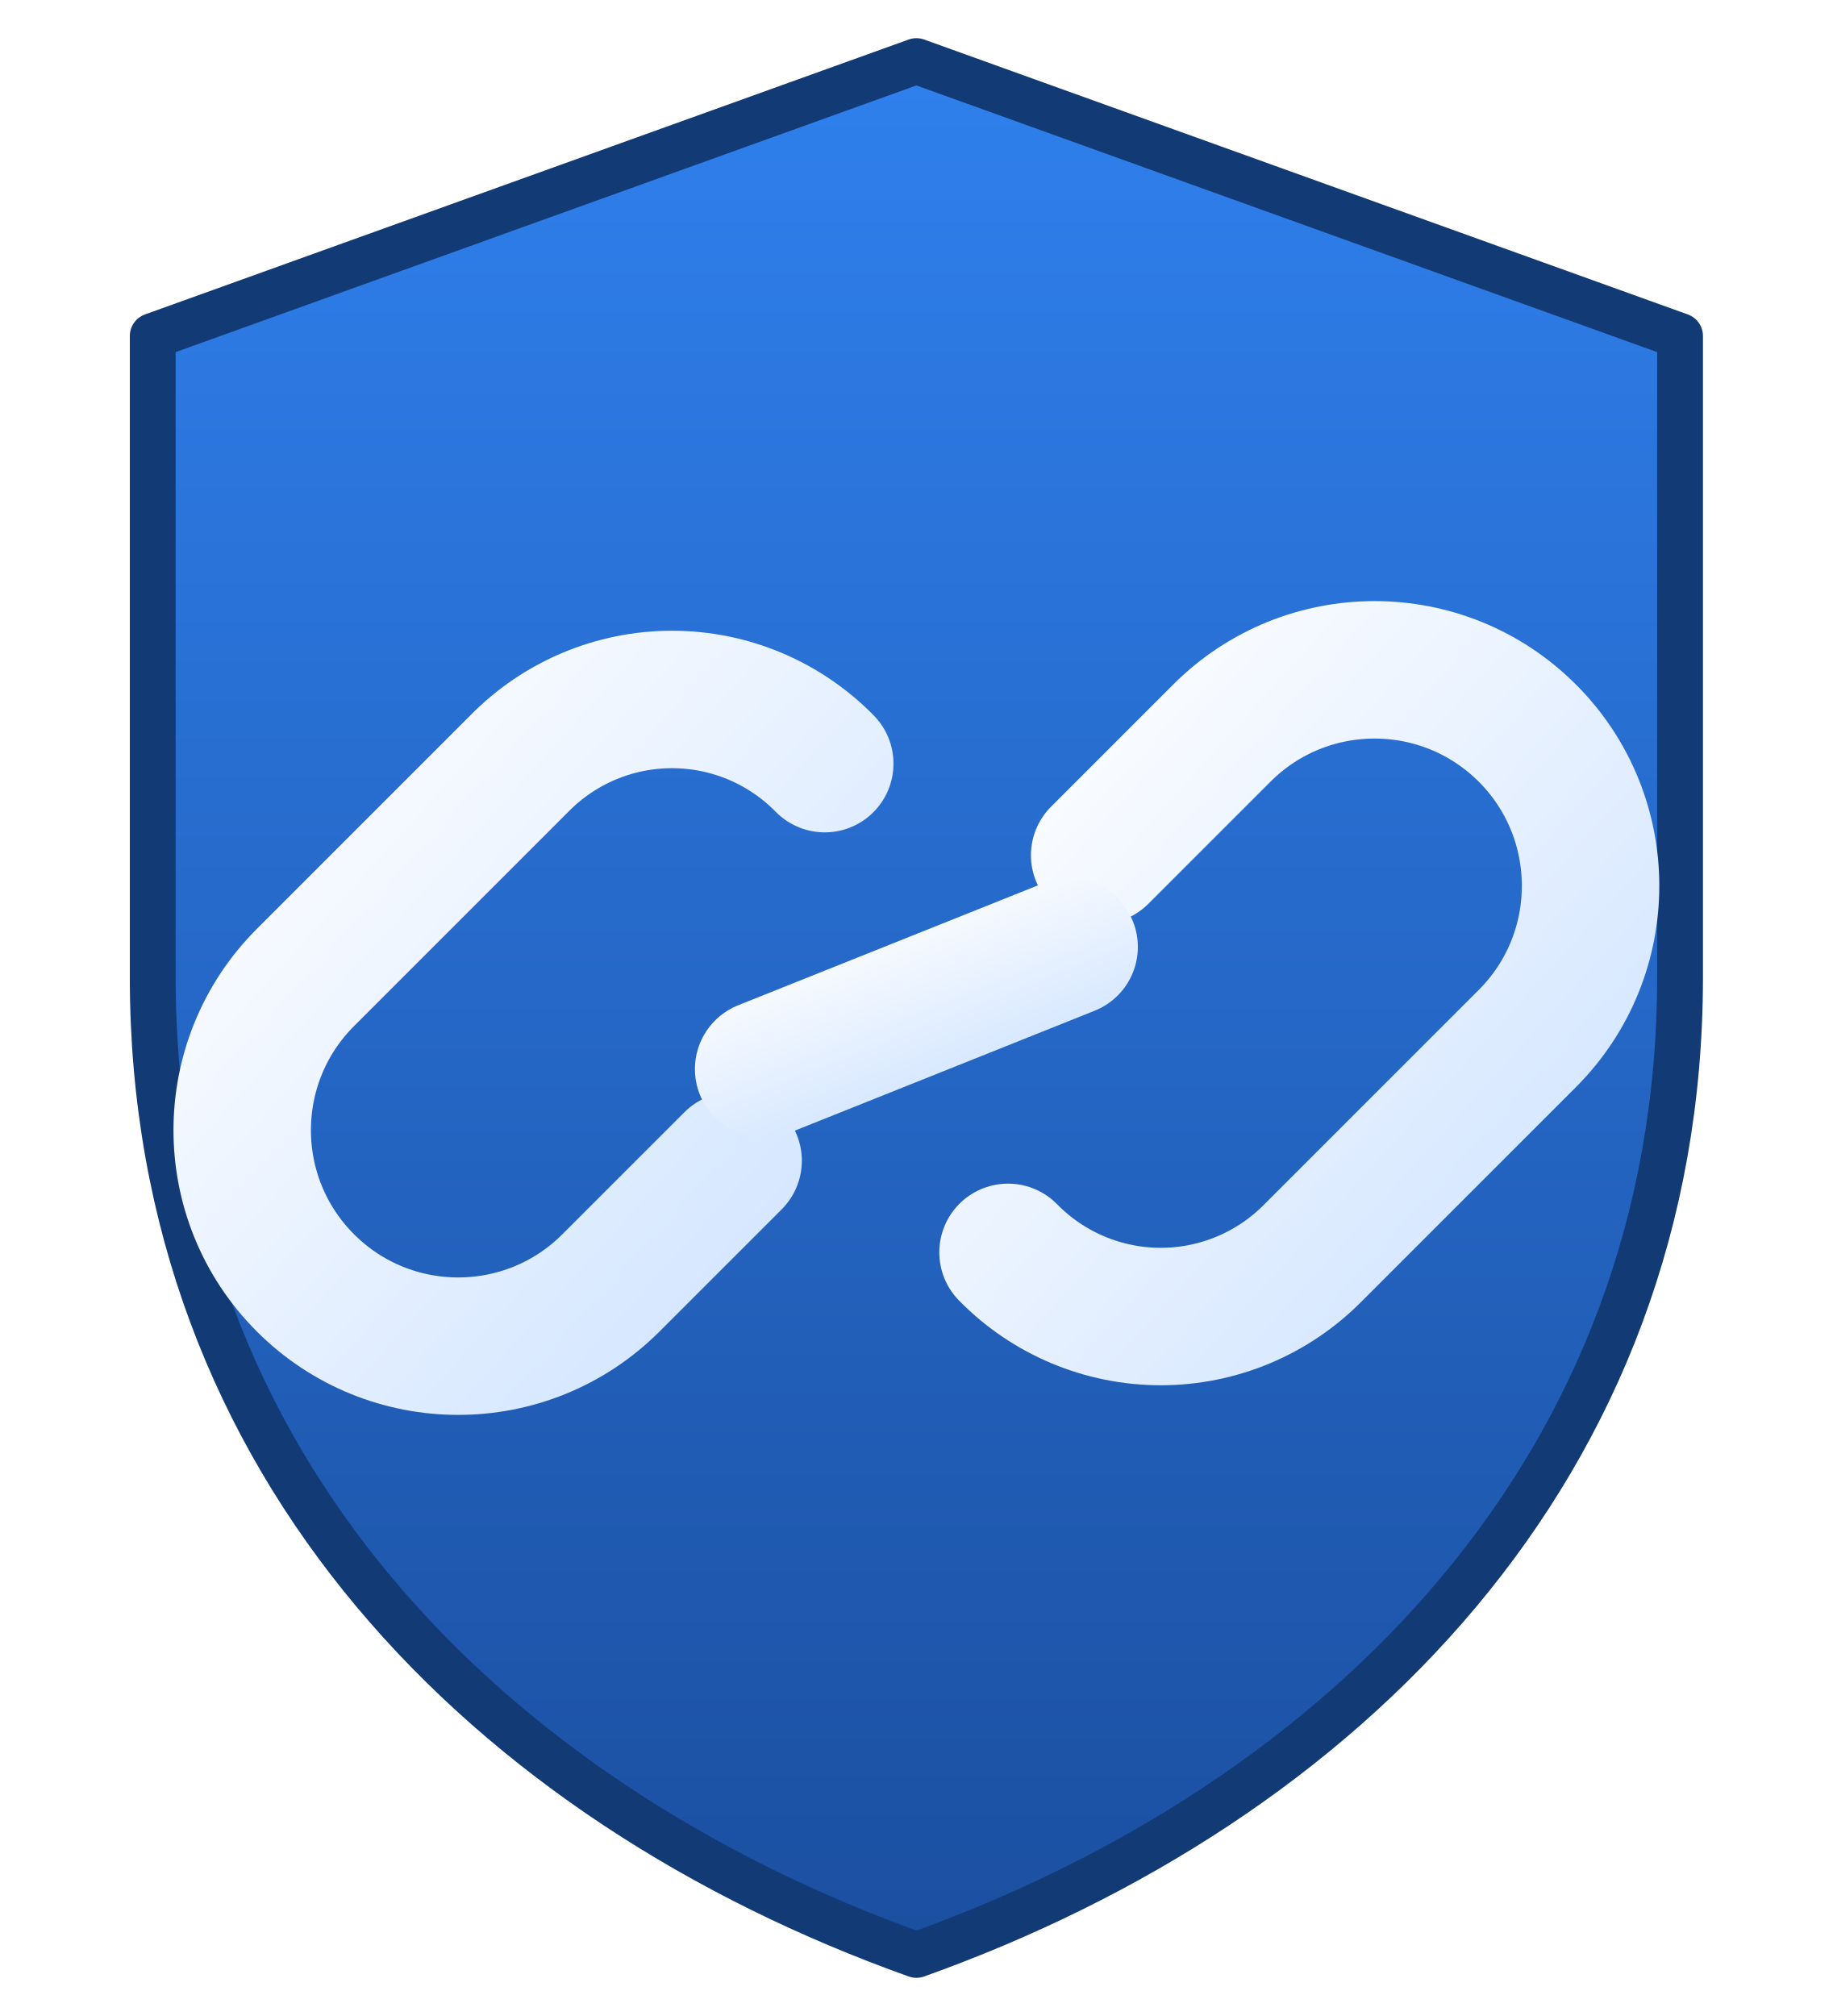
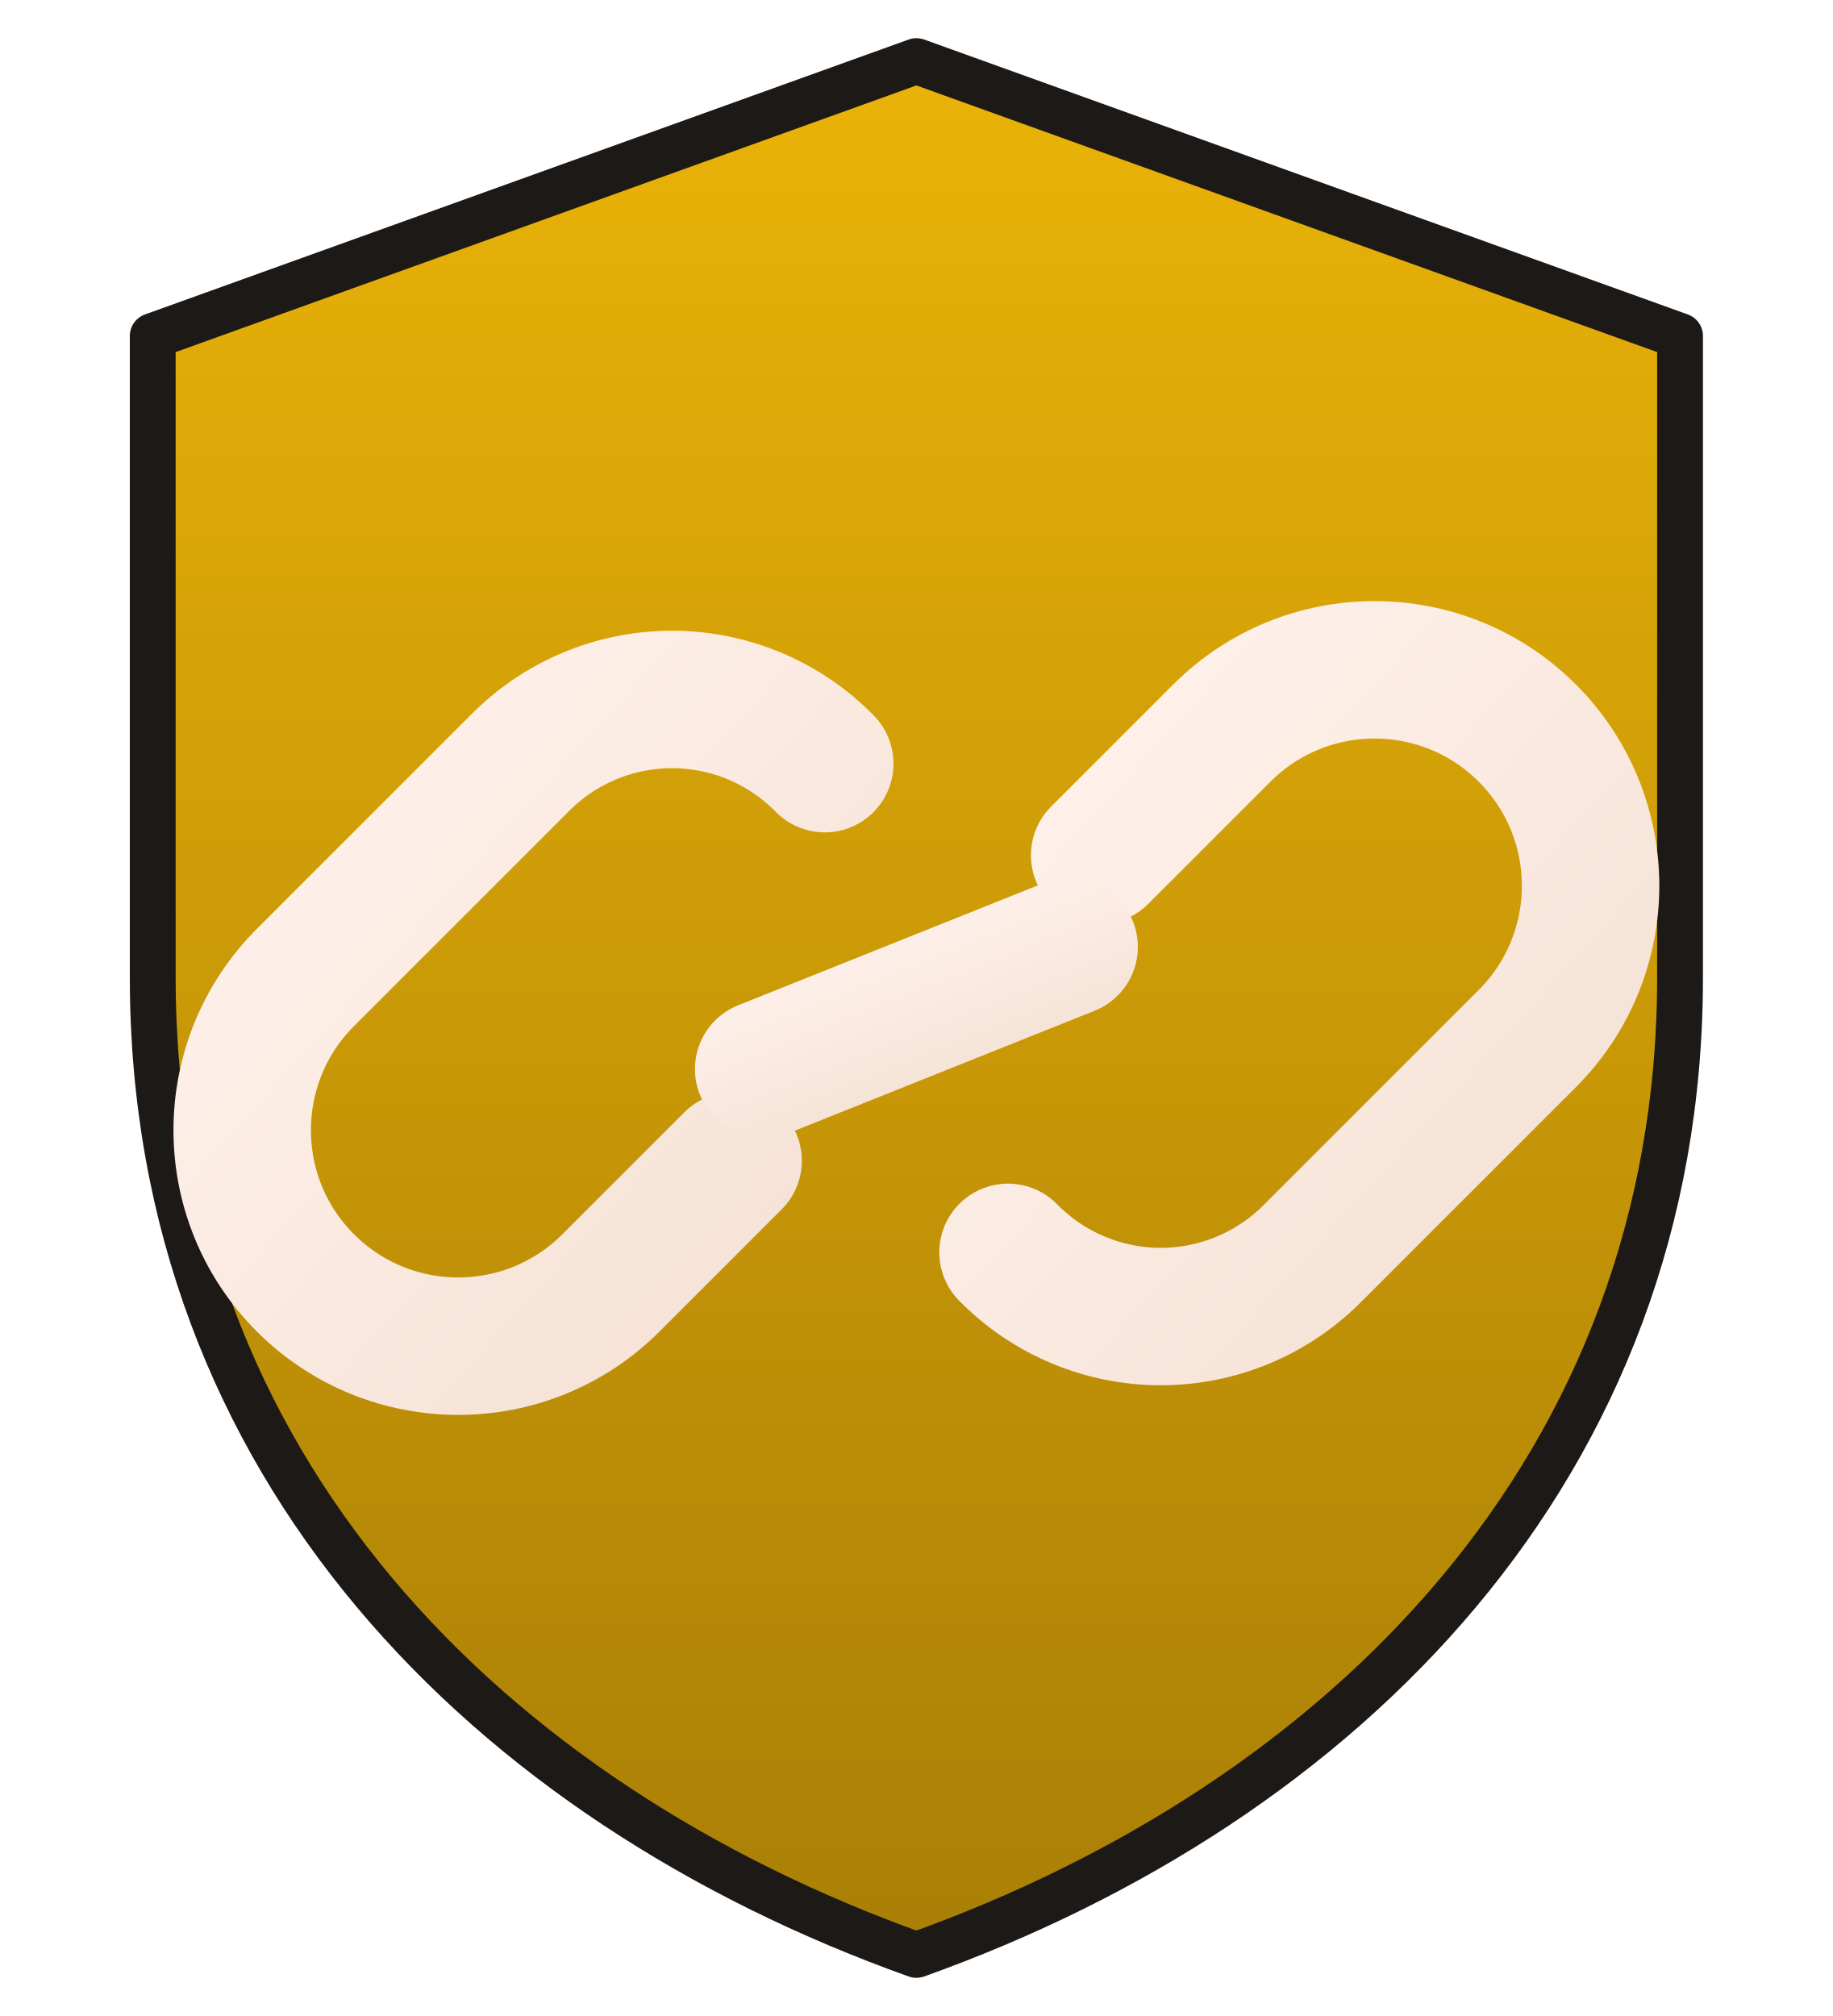
<svg xmlns="http://www.w3.org/2000/svg" viewBox="0 0 120 132" width="120" height="132">
  <defs>
    <linearGradient id="shieldGrad" x1="0" y1="0" x2="0" y2="1">
-       <stop offset="0" stop-color="#2f80ed" />
-       <stop offset="1" stop-color="#1b4fa0" />
+       <stop offset="0" stop-color="#eab308" />
+       <stop offset="1" stop-color="#a97f06" />
    </linearGradient>
    <linearGradient id="linkGrad" x1="0" y1="0" x2="1" y2="1">
-       <stop offset="0" stop-color="#ffffff" />
-       <stop offset="1" stop-color="#cfe3ff" />
+       <stop offset="0" stop-color="#fff3ed" />
+       <stop offset="1" stop-color="#f5e0d3" />
    </linearGradient>
  </defs>
-   <path d="M60 4 L110 22 V64 C110 96 88 118 60 128 C32 118 10 96 10 64 V22 Z" fill="url(#shieldGrad)" stroke="#123a75" stroke-width="3" stroke-linejoin="round" />
+   <path d="M60 4 L110 22 V64 C110 96 88 118 60 128 C32 118 10 96 10 64 V22 Z" fill="url(#shieldGrad)" stroke="#1c1917" stroke-width="3" stroke-linejoin="round" />
  <g fill="none" stroke="url(#linkGrad)" stroke-width="9" stroke-linecap="round">
    <path d="M48 76 L40 84 a14 14 0 0 1 -20 -20 L34 50 a14 14 0 0 1 20 0" />
    <path d="M72 56 L80 48 a14 14 0 0 1 20 20 L86 82 a14 14 0 0 1 -20 0" />
    <line x1="50" y1="70" x2="70" y2="62" />
  </g>
</svg>
